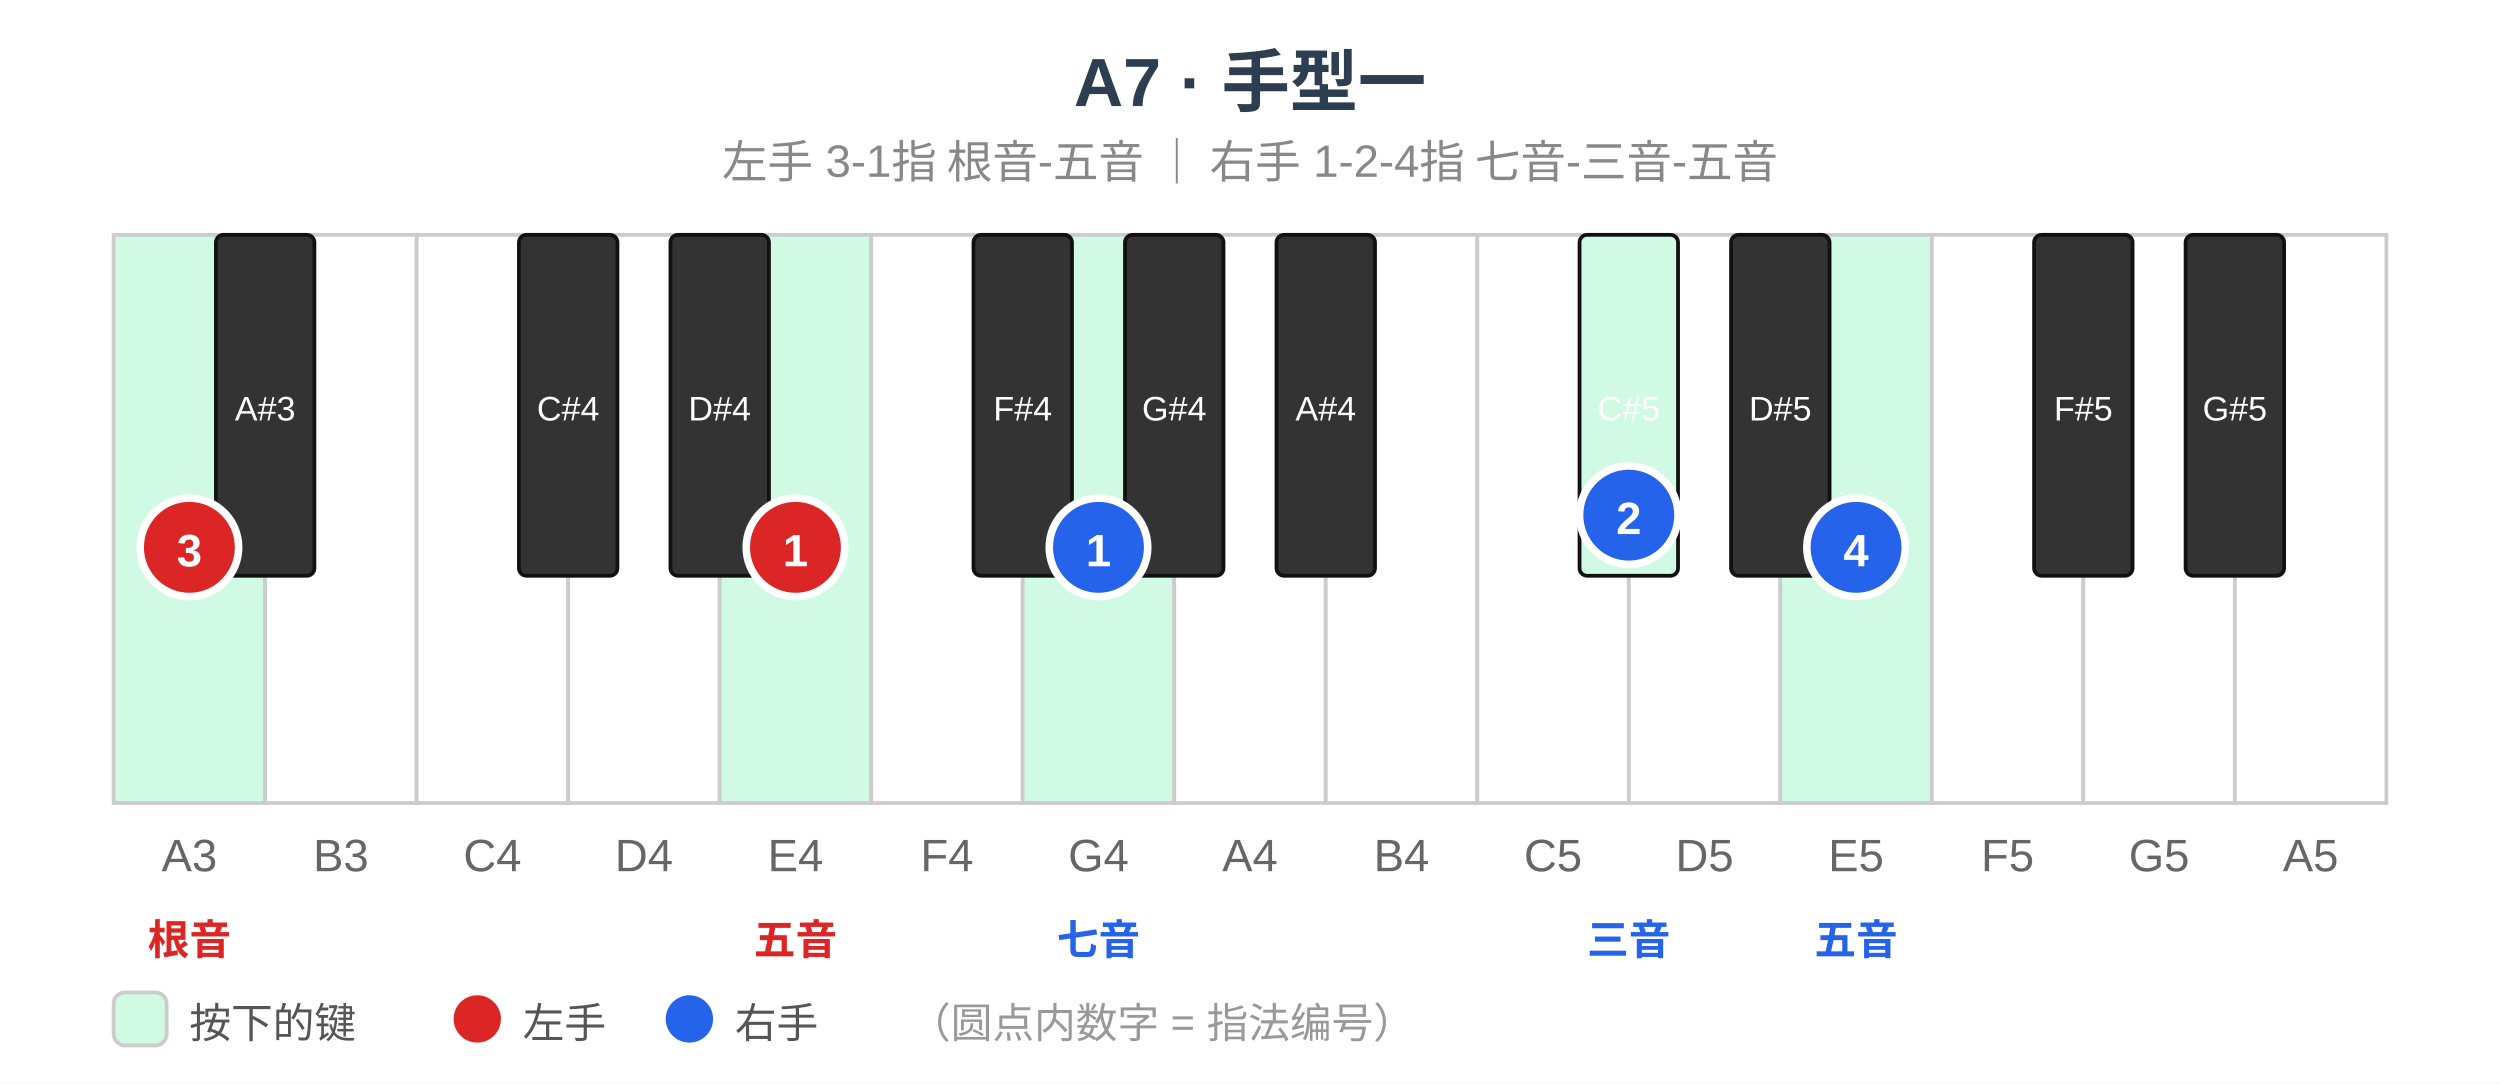
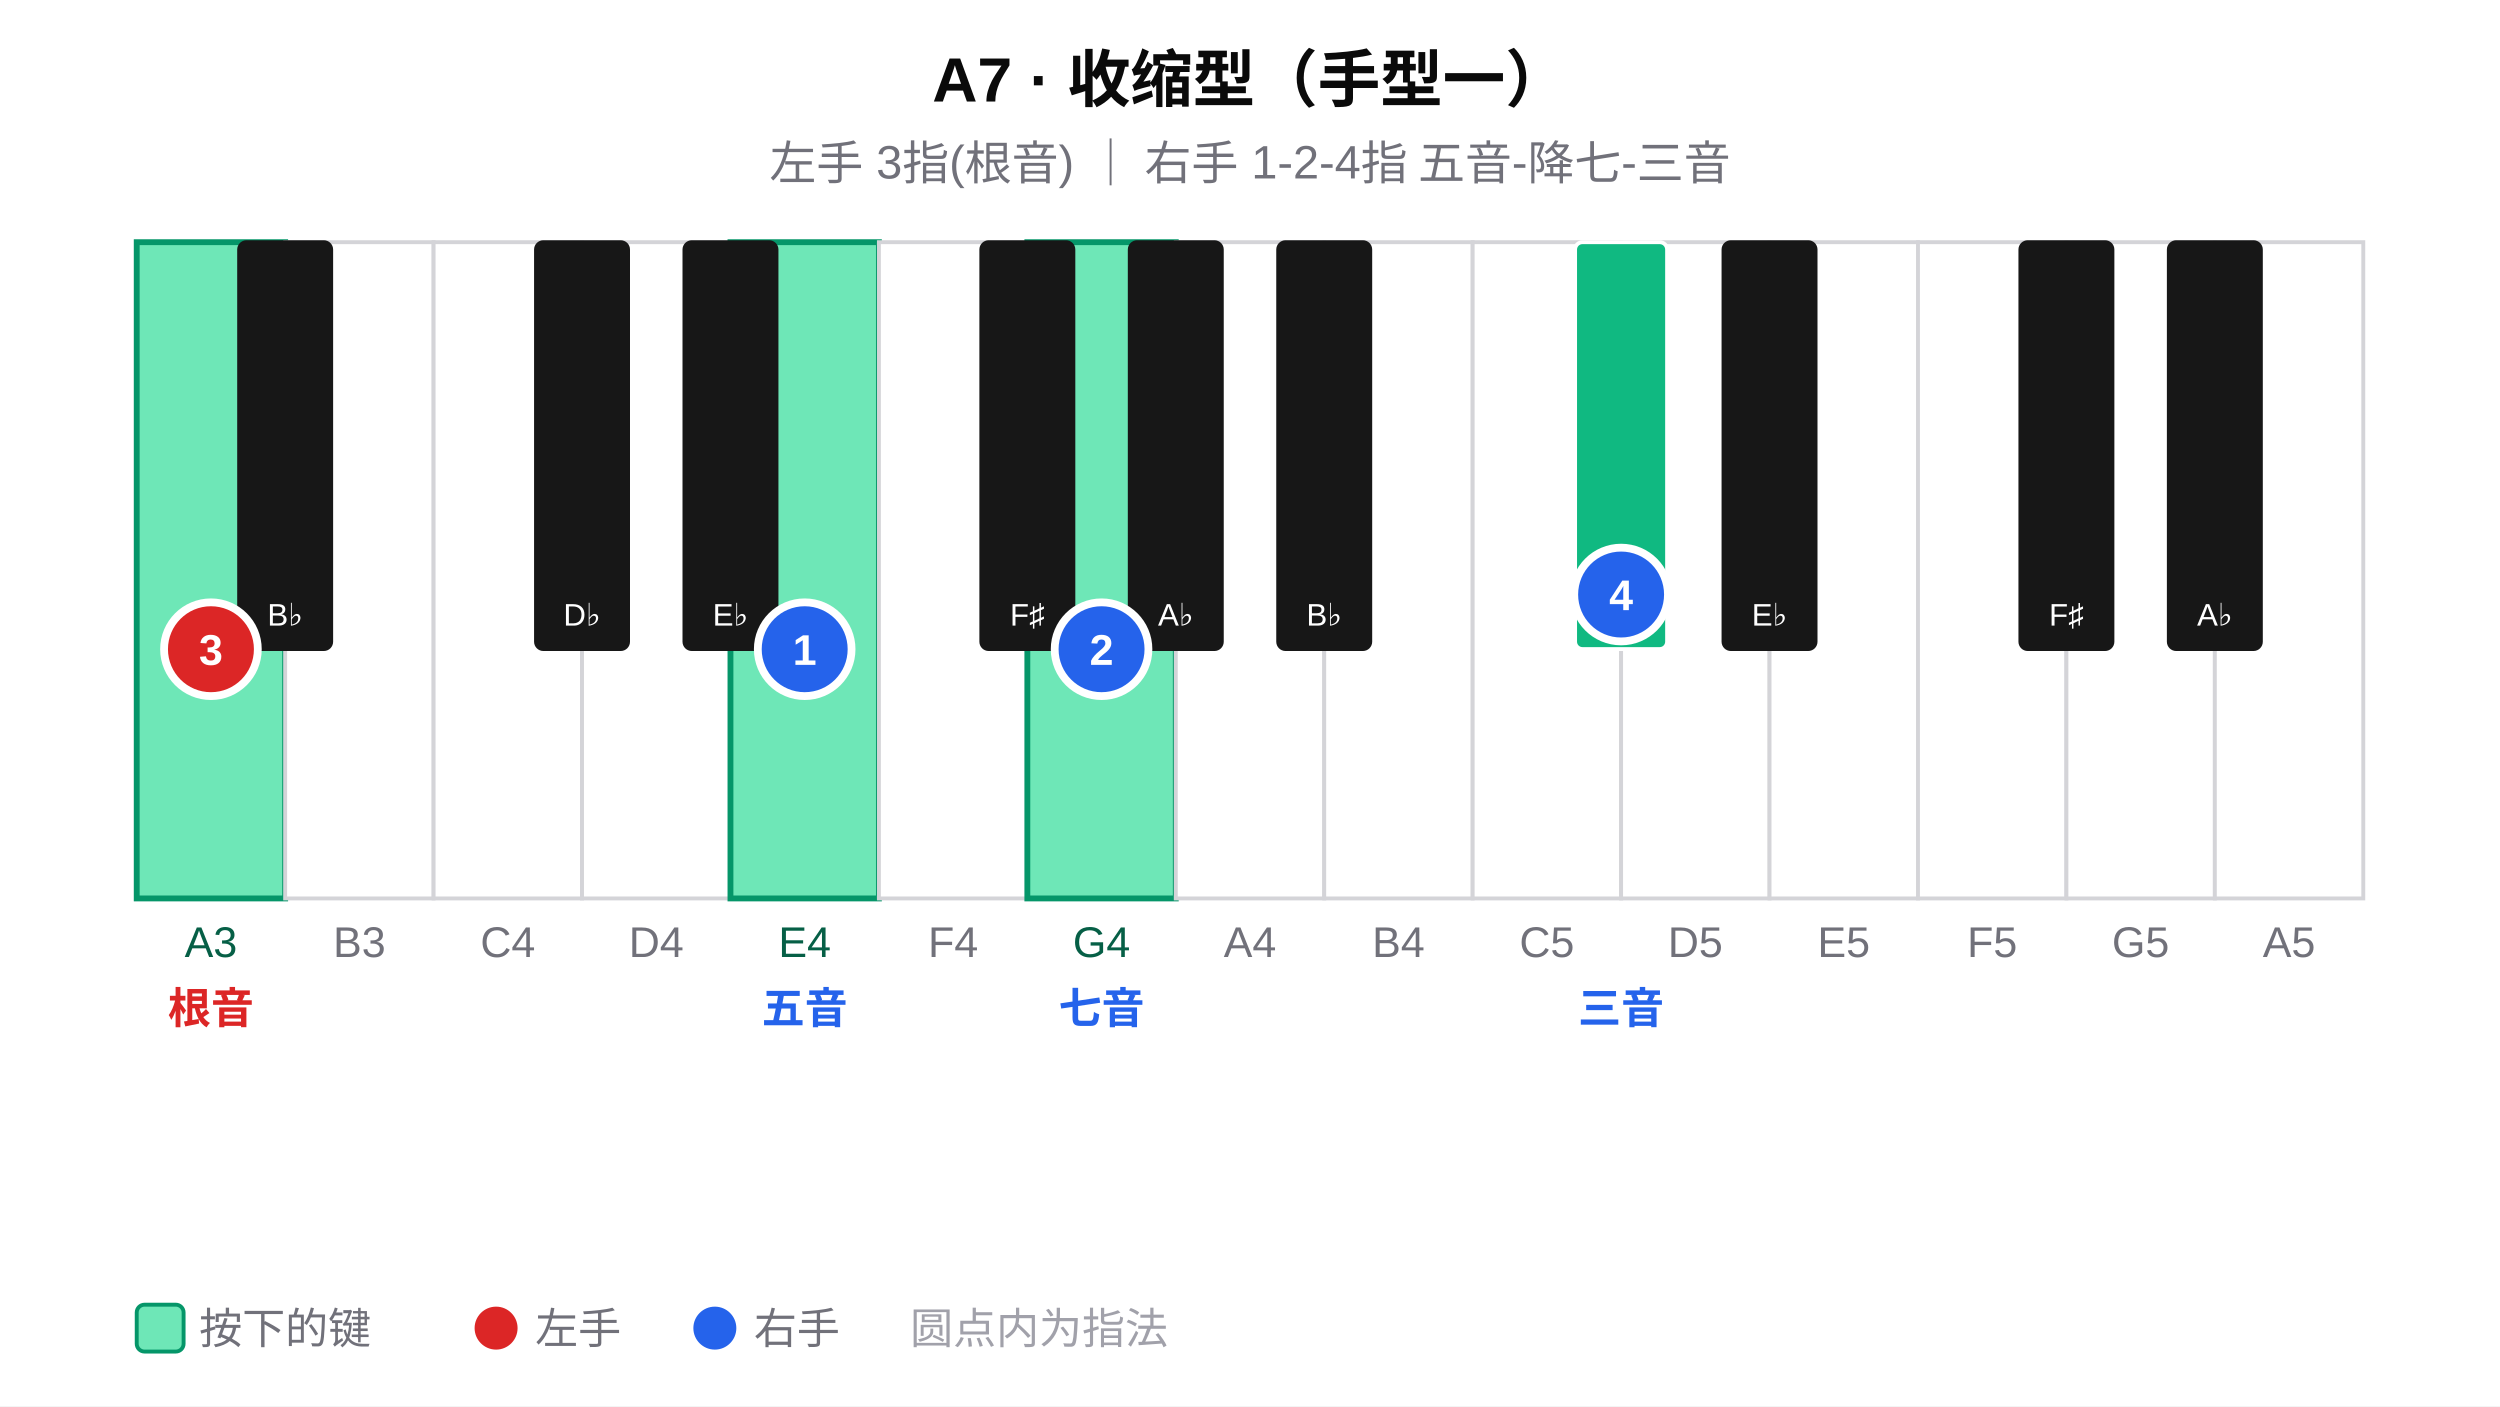
- <svg xmlns="http://www.w3.org/2000/svg" viewBox="0 0 660 286" width="660" height="286">
-   <rect width="660" height="286" fill="#ffffff" />
-   <text x="330.0" y="28" text-anchor="middle" font-family="Arial,sans-serif" font-size="18" font-weight="bold" fill="#2c3e50">A7 · 手型一</text>
-   <text x="330.0" y="47" text-anchor="middle" font-family="Arial,sans-serif" font-size="12" fill="#888">左手 3-1指 根音-五音 ｜ 右手 1-2-4指 七音-三音-五音</text>
-   <rect x="30.0" y="62" width="40" height="150" fill="#d1fae5" stroke="#ccc" stroke-width="1" />
-   <text x="50.0" y="230" text-anchor="middle" font-family="Arial,sans-serif" font-size="12" fill="#666">A3</text>
-   <rect x="70.0" y="62" width="40" height="150" fill="white" stroke="#ccc" stroke-width="1" />
-   <text x="90.0" y="230" text-anchor="middle" font-family="Arial,sans-serif" font-size="12" fill="#666">B3</text>
-   <rect x="110.0" y="62" width="40" height="150" fill="white" stroke="#ccc" stroke-width="1" />
-   <text x="130.0" y="230" text-anchor="middle" font-family="Arial,sans-serif" font-size="12" fill="#666">C4</text>
-   <rect x="150.0" y="62" width="40" height="150" fill="white" stroke="#ccc" stroke-width="1" />
-   <text x="170.0" y="230" text-anchor="middle" font-family="Arial,sans-serif" font-size="12" fill="#666">D4</text>
-   <rect x="190.0" y="62" width="40" height="150" fill="#d1fae5" stroke="#ccc" stroke-width="1" />
-   <text x="210.0" y="230" text-anchor="middle" font-family="Arial,sans-serif" font-size="12" fill="#666">E4</text>
-   <rect x="230.0" y="62" width="40" height="150" fill="white" stroke="#ccc" stroke-width="1" />
-   <text x="250.0" y="230" text-anchor="middle" font-family="Arial,sans-serif" font-size="12" fill="#666">F4</text>
-   <rect x="270.0" y="62" width="40" height="150" fill="#d1fae5" stroke="#ccc" stroke-width="1" />
-   <text x="290.0" y="230" text-anchor="middle" font-family="Arial,sans-serif" font-size="12" fill="#666">G4</text>
-   <rect x="310.0" y="62" width="40" height="150" fill="white" stroke="#ccc" stroke-width="1" />
-   <text x="330.0" y="230" text-anchor="middle" font-family="Arial,sans-serif" font-size="12" fill="#666">A4</text>
-   <rect x="350.0" y="62" width="40" height="150" fill="white" stroke="#ccc" stroke-width="1" />
-   <text x="370.0" y="230" text-anchor="middle" font-family="Arial,sans-serif" font-size="12" fill="#666">B4</text>
-   <rect x="390.0" y="62" width="40" height="150" fill="white" stroke="#ccc" stroke-width="1" />
-   <text x="410.0" y="230" text-anchor="middle" font-family="Arial,sans-serif" font-size="12" fill="#666">C5</text>
-   <rect x="430.0" y="62" width="40" height="150" fill="white" stroke="#ccc" stroke-width="1" />
-   <text x="450.0" y="230" text-anchor="middle" font-family="Arial,sans-serif" font-size="12" fill="#666">D5</text>
-   <rect x="470.0" y="62" width="40" height="150" fill="#d1fae5" stroke="#ccc" stroke-width="1" />
-   <text x="490.0" y="230" text-anchor="middle" font-family="Arial,sans-serif" font-size="12" fill="#666">E5</text>
-   <rect x="510.0" y="62" width="40" height="150" fill="white" stroke="#ccc" stroke-width="1" />
-   <text x="530.0" y="230" text-anchor="middle" font-family="Arial,sans-serif" font-size="12" fill="#666">F5</text>
-   <rect x="550.0" y="62" width="40" height="150" fill="white" stroke="#ccc" stroke-width="1" />
-   <text x="570.0" y="230" text-anchor="middle" font-family="Arial,sans-serif" font-size="12" fill="#666">G5</text>
-   <rect x="590.0" y="62" width="40" height="150" fill="white" stroke="#ccc" stroke-width="1" />
-   <text x="610.0" y="230" text-anchor="middle" font-family="Arial,sans-serif" font-size="12" fill="#666">A5</text>
-   <rect x="57.0" y="62" width="26" height="90" fill="#333" stroke="#111" stroke-width="1" rx="2" />
-   <text x="70.0" y="111.0" text-anchor="middle" font-family="Arial,sans-serif" font-size="9" fill="#fff">A#3</text>
-   <rect x="137.0" y="62" width="26" height="90" fill="#333" stroke="#111" stroke-width="1" rx="2" />
-   <text x="150.0" y="111.0" text-anchor="middle" font-family="Arial,sans-serif" font-size="9" fill="#fff">C#4</text>
-   <rect x="177.0" y="62" width="26" height="90" fill="#333" stroke="#111" stroke-width="1" rx="2" />
-   <text x="190.0" y="111.0" text-anchor="middle" font-family="Arial,sans-serif" font-size="9" fill="#fff">D#4</text>
-   <rect x="257.0" y="62" width="26" height="90" fill="#333" stroke="#111" stroke-width="1" rx="2" />
-   <text x="270.0" y="111.0" text-anchor="middle" font-family="Arial,sans-serif" font-size="9" fill="#fff">F#4</text>
-   <rect x="297.0" y="62" width="26" height="90" fill="#333" stroke="#111" stroke-width="1" rx="2" />
-   <text x="310.0" y="111.0" text-anchor="middle" font-family="Arial,sans-serif" font-size="9" fill="#fff">G#4</text>
-   <rect x="337.0" y="62" width="26" height="90" fill="#333" stroke="#111" stroke-width="1" rx="2" />
-   <text x="350.0" y="111.0" text-anchor="middle" font-family="Arial,sans-serif" font-size="9" fill="#fff">A#4</text>
-   <rect x="417.0" y="62" width="26" height="90" fill="#d1fae5" stroke="#111" stroke-width="1" rx="2" />
-   <text x="430.0" y="111.0" text-anchor="middle" font-family="Arial,sans-serif" font-size="9" fill="#fff">C#5</text>
-   <rect x="457.0" y="62" width="26" height="90" fill="#333" stroke="#111" stroke-width="1" rx="2" />
-   <text x="470.0" y="111.0" text-anchor="middle" font-family="Arial,sans-serif" font-size="9" fill="#fff">D#5</text>
-   <rect x="537.0" y="62" width="26" height="90" fill="#333" stroke="#111" stroke-width="1" rx="2" />
-   <text x="550.0" y="111.0" text-anchor="middle" font-family="Arial,sans-serif" font-size="9" fill="#fff">F#5</text>
-   <rect x="577.0" y="62" width="26" height="90" fill="#333" stroke="#111" stroke-width="1" rx="2" />
-   <text x="590.0" y="111.0" text-anchor="middle" font-family="Arial,sans-serif" font-size="9" fill="#fff">G#5</text>
-   <circle cx="50.0" cy="144.5" r="13" fill="#dc2626" stroke="white" stroke-width="2" />
-   <text x="50.0" y="149.5" text-anchor="middle" font-family="Arial,sans-serif" font-size="12" font-weight="bold" fill="white">3</text>
-   <text x="50.0" y="252" text-anchor="middle" font-family="Arial,sans-serif" font-size="11" font-weight="bold" fill="#dc2626">根音</text>
-   <circle cx="210.0" cy="144.5" r="13" fill="#dc2626" stroke="white" stroke-width="2" />
-   <text x="210.0" y="149.5" text-anchor="middle" font-family="Arial,sans-serif" font-size="12" font-weight="bold" fill="white">1</text>
-   <text x="210.0" y="252" text-anchor="middle" font-family="Arial,sans-serif" font-size="11" font-weight="bold" fill="#dc2626">五音</text>
-   <circle cx="290.0" cy="144.5" r="13" fill="#2563eb" stroke="white" stroke-width="2" />
-   <text x="290.0" y="149.5" text-anchor="middle" font-family="Arial,sans-serif" font-size="12" font-weight="bold" fill="white">1</text>
-   <text x="290.0" y="252" text-anchor="middle" font-family="Arial,sans-serif" font-size="11" font-weight="bold" fill="#2563eb">七音</text>
-   <circle cx="430.0" cy="136.0" r="13" fill="#2563eb" stroke="white" stroke-width="2" />
-   <text x="430.0" y="141.0" text-anchor="middle" font-family="Arial,sans-serif" font-size="12" font-weight="bold" fill="white">2</text>
-   <text x="430.0" y="252" text-anchor="middle" font-family="Arial,sans-serif" font-size="11" font-weight="bold" fill="#2563eb">三音</text>
-   <circle cx="490.0" cy="144.5" r="13" fill="#2563eb" stroke="white" stroke-width="2" />
-   <text x="490.0" y="149.5" text-anchor="middle" font-family="Arial,sans-serif" font-size="12" font-weight="bold" fill="white">4</text>
-   <text x="490.0" y="252" text-anchor="middle" font-family="Arial,sans-serif" font-size="11" font-weight="bold" fill="#2563eb">五音</text>
-   <rect x="30.0" y="262" width="14" height="14" rx="3" fill="#d1fae5" stroke="#ccc" stroke-width="1" />
-   <text x="50.0" y="274" font-family="Arial,sans-serif" font-size="11" fill="#555">按下的键</text>
-   <circle cx="126.0" cy="269" r="7" fill="#dc2626" stroke="white" stroke-width="1.5" />
-   <text x="138.0" y="274" font-family="Arial,sans-serif" font-size="11" fill="#555">左手</text>
-   <circle cx="182.0" cy="269" r="7" fill="#2563eb" stroke="white" stroke-width="1.5" />
-   <text x="194.0" y="274" font-family="Arial,sans-serif" font-size="11" fill="#555">右手</text>
-   <text x="240.0" y="274" font-family="Arial,sans-serif" font-size="11" fill="#999">（圆点内数字 = 指法编号）</text>
+ <svg xmlns="http://www.w3.org/2000/svg" viewBox="0 0 640 360" width="640" height="360">
+   <rect width="640" height="360" fill="#FFFFFF" />
+   <text x="320.0" y="26" text-anchor="middle" font-family="Arial, Helvetica, sans-serif" font-size="16" font-weight="bold" fill="#0A0A0A">A7 · 收缩型（手型一）</text>
+   <text x="320.0" y="46" text-anchor="middle" font-family="Arial, Helvetica, sans-serif" font-size="12" fill="#71717A">左手 3指(根音) ｜ 右手 1-2-4指 五音-降七-三音</text>
+   <rect x="35.00" y="62.00" width="38.00" height="168.00" rx="0" ry="0" fill="#6EE7B7" stroke="#059669" stroke-width="1.5" />
+   <text x="54.00" y="245.00" text-anchor="middle" font-family="Arial, Helvetica, sans-serif" font-size="11" fill="#065F46">A3</text>
+   <rect x="73.00" y="62.00" width="38.00" height="168.00" rx="0" ry="0" fill="#FFFFFF" stroke="#D4D4D8" stroke-width="1" />
+   <text x="92.00" y="245.00" text-anchor="middle" font-family="Arial, Helvetica, sans-serif" font-size="11" fill="#71717A">B3</text>
+   <rect x="111.00" y="62.00" width="38.00" height="168.00" rx="0" ry="0" fill="#FFFFFF" stroke="#D4D4D8" stroke-width="1" />
+   <text x="130.00" y="245.00" text-anchor="middle" font-family="Arial, Helvetica, sans-serif" font-size="11" fill="#71717A">C4</text>
+   <rect x="149.00" y="62.00" width="38.00" height="168.00" rx="0" ry="0" fill="#FFFFFF" stroke="#D4D4D8" stroke-width="1" />
+   <text x="168.00" y="245.00" text-anchor="middle" font-family="Arial, Helvetica, sans-serif" font-size="11" fill="#71717A">D4</text>
+   <rect x="187.00" y="62.00" width="38.00" height="168.00" rx="0" ry="0" fill="#6EE7B7" stroke="#059669" stroke-width="1.5" />
+   <text x="206.00" y="245.00" text-anchor="middle" font-family="Arial, Helvetica, sans-serif" font-size="11" fill="#065F46">E4</text>
+   <rect x="225.00" y="62.00" width="38.00" height="168.00" rx="0" ry="0" fill="#FFFFFF" stroke="#D4D4D8" stroke-width="1" />
+   <text x="244.00" y="245.00" text-anchor="middle" font-family="Arial, Helvetica, sans-serif" font-size="11" fill="#71717A">F4</text>
+   <rect x="263.00" y="62.00" width="38.00" height="168.00" rx="0" ry="0" fill="#6EE7B7" stroke="#059669" stroke-width="1.5" />
+   <text x="282.00" y="245.00" text-anchor="middle" font-family="Arial, Helvetica, sans-serif" font-size="11" fill="#065F46">G4</text>
+   <rect x="301.00" y="62.00" width="38.00" height="168.00" rx="0" ry="0" fill="#FFFFFF" stroke="#D4D4D8" stroke-width="1" />
+   <text x="320.00" y="245.00" text-anchor="middle" font-family="Arial, Helvetica, sans-serif" font-size="11" fill="#71717A">A4</text>
+   <rect x="339.00" y="62.00" width="38.00" height="168.00" rx="0" ry="0" fill="#FFFFFF" stroke="#D4D4D8" stroke-width="1" />
+   <text x="358.00" y="245.00" text-anchor="middle" font-family="Arial, Helvetica, sans-serif" font-size="11" fill="#71717A">B4</text>
+   <rect x="377.00" y="62.00" width="38.00" height="168.00" rx="0" ry="0" fill="#FFFFFF" stroke="#D4D4D8" stroke-width="1" />
+   <text x="396.00" y="245.00" text-anchor="middle" font-family="Arial, Helvetica, sans-serif" font-size="11" fill="#71717A">C5</text>
+   <rect x="415.00" y="62.00" width="38.00" height="168.00" rx="0" ry="0" fill="#FFFFFF" stroke="#D4D4D8" stroke-width="1" />
+   <text x="434.00" y="245.00" text-anchor="middle" font-family="Arial, Helvetica, sans-serif" font-size="11" fill="#71717A">D5</text>
+   <rect x="453.00" y="62.00" width="38.00" height="168.00" rx="0" ry="0" fill="#FFFFFF" stroke="#D4D4D8" stroke-width="1" />
+   <text x="472.00" y="245.00" text-anchor="middle" font-family="Arial, Helvetica, sans-serif" font-size="11" fill="#71717A">E5</text>
+   <rect x="491.00" y="62.00" width="38.00" height="168.00" rx="0" ry="0" fill="#FFFFFF" stroke="#D4D4D8" stroke-width="1" />
+   <text x="510.00" y="245.00" text-anchor="middle" font-family="Arial, Helvetica, sans-serif" font-size="11" fill="#71717A">F5</text>
+   <rect x="529.00" y="62.00" width="38.00" height="168.00" rx="0" ry="0" fill="#FFFFFF" stroke="#D4D4D8" stroke-width="1" />
+   <text x="548.00" y="245.00" text-anchor="middle" font-family="Arial, Helvetica, sans-serif" font-size="11" fill="#71717A">G5</text>
+   <rect x="567.00" y="62.00" width="38.00" height="168.00" rx="0" ry="0" fill="#FFFFFF" stroke="#D4D4D8" stroke-width="1" />
+   <text x="586.00" y="245.00" text-anchor="middle" font-family="Arial, Helvetica, sans-serif" font-size="11" fill="#71717A">A5</text>
+   <rect x="61.22" y="62.00" width="23.56" height="104.16" rx="1.88" fill="#171717" stroke="#171717" stroke-width="1" />
+   <text x="73.00" y="160.16" text-anchor="middle" font-family="Arial, Helvetica, sans-serif" font-size="8" fill="#FFFFFF">B♭</text>
+   <rect x="137.22" y="62.00" width="23.56" height="104.16" rx="1.88" fill="#171717" stroke="#171717" stroke-width="1" />
+   <text x="149.00" y="160.16" text-anchor="middle" font-family="Arial, Helvetica, sans-serif" font-size="8" fill="#FFFFFF">D♭</text>
+   <rect x="175.22" y="62.00" width="23.56" height="104.16" rx="1.88" fill="#171717" stroke="#171717" stroke-width="1" />
+   <text x="187.00" y="160.16" text-anchor="middle" font-family="Arial, Helvetica, sans-serif" font-size="8" fill="#FFFFFF">E♭</text>
+   <rect x="251.22" y="62.00" width="23.56" height="104.16" rx="1.88" fill="#171717" stroke="#171717" stroke-width="1" />
+   <text x="263.00" y="160.16" text-anchor="middle" font-family="Arial, Helvetica, sans-serif" font-size="8" fill="#FFFFFF">F♯</text>
+   <rect x="289.22" y="62.00" width="23.56" height="104.16" rx="1.88" fill="#171717" stroke="#171717" stroke-width="1" />
+   <text x="301.00" y="160.16" text-anchor="middle" font-family="Arial, Helvetica, sans-serif" font-size="8" fill="#FFFFFF">A♭</text>
+   <rect x="327.22" y="62.00" width="23.56" height="104.16" rx="1.88" fill="#171717" stroke="#171717" stroke-width="1" />
+   <text x="339.00" y="160.16" text-anchor="middle" font-family="Arial, Helvetica, sans-serif" font-size="8" fill="#FFFFFF">B♭</text>
+   <rect x="403.22" y="62.00" width="23.56" height="104.16" rx="1.88" fill="#10B981" stroke="#FFFFFF" stroke-width="1" />
+   <text x="415.00" y="160.16" text-anchor="middle" font-family="Arial, Helvetica, sans-serif" font-size="8" fill="#FFFFFF">D♭</text>
+   <rect x="441.22" y="62.00" width="23.56" height="104.16" rx="1.88" fill="#171717" stroke="#171717" stroke-width="1" />
+   <text x="453.00" y="160.16" text-anchor="middle" font-family="Arial, Helvetica, sans-serif" font-size="8" fill="#FFFFFF">E♭</text>
+   <rect x="517.22" y="62.00" width="23.56" height="104.16" rx="1.88" fill="#171717" stroke="#171717" stroke-width="1" />
+   <text x="529.00" y="160.16" text-anchor="middle" font-family="Arial, Helvetica, sans-serif" font-size="8" fill="#FFFFFF">F♯</text>
+   <rect x="555.22" y="62.00" width="23.56" height="104.16" rx="1.88" fill="#171717" stroke="#171717" stroke-width="1" />
+   <text x="567.00" y="160.16" text-anchor="middle" font-family="Arial, Helvetica, sans-serif" font-size="8" fill="#FFFFFF">A♭</text>
+   <circle cx="54.0" cy="166.2" r="12" fill="#DC2626" stroke="#FFFFFF" stroke-width="2" />
+   <text x="54.0" y="170.2" text-anchor="middle" font-family="Arial, Helvetica, sans-serif" font-size="11" font-weight="bold" fill="#FFFFFF">3</text>
+   <text x="54.0" y="262" text-anchor="middle" font-family="Arial, Helvetica, sans-serif" font-size="11" font-weight="bold" fill="#DC2626">根音</text>
+   <circle cx="206.0" cy="166.2" r="12" fill="#2563EB" stroke="#FFFFFF" stroke-width="2" />
+   <text x="206.0" y="170.2" text-anchor="middle" font-family="Arial, Helvetica, sans-serif" font-size="11" font-weight="bold" fill="#FFFFFF">1</text>
+   <text x="206.0" y="262" text-anchor="middle" font-family="Arial, Helvetica, sans-serif" font-size="11" font-weight="bold" fill="#2563EB">五音</text>
+   <circle cx="282.0" cy="166.2" r="12" fill="#2563EB" stroke="#FFFFFF" stroke-width="2" />
+   <text x="282.0" y="170.2" text-anchor="middle" font-family="Arial, Helvetica, sans-serif" font-size="11" font-weight="bold" fill="#FFFFFF">2</text>
+   <text x="282.0" y="262" text-anchor="middle" font-family="Arial, Helvetica, sans-serif" font-size="11" font-weight="bold" fill="#2563EB">七音</text>
+   <circle cx="415.0" cy="152.2" r="12" fill="#2563EB" stroke="#FFFFFF" stroke-width="2" />
+   <text x="415.0" y="156.2" text-anchor="middle" font-family="Arial, Helvetica, sans-serif" font-size="11" font-weight="bold" fill="#FFFFFF">4</text>
+   <text x="415.0" y="262" text-anchor="middle" font-family="Arial, Helvetica, sans-serif" font-size="11" font-weight="bold" fill="#2563EB">三音</text>
+   <rect x="35.0" y="334" width="12" height="12" rx="2" fill="#6EE7B7" stroke="#059669" stroke-width="1" />
+   <text x="51.0" y="344" font-family="Arial, Helvetica, sans-serif" font-size="11" fill="#71717A">按下的键</text>
+   <circle cx="127.0" cy="340" r="6" fill="#DC2626" stroke="#FFFFFF" stroke-width="1" />
+   <text x="137.0" y="344" font-family="Arial, Helvetica, sans-serif" font-size="11" fill="#71717A">左手</text>
+   <circle cx="183.0" cy="340" r="6" fill="#2563EB" stroke="#FFFFFF" stroke-width="1" />
+   <text x="193.0" y="344" font-family="Arial, Helvetica, sans-serif" font-size="11" fill="#71717A">右手</text>
+   <text x="233.0" y="344" font-family="Arial, Helvetica, sans-serif" font-size="11" fill="#A1A1AA">圆点内为指法</text>
</svg>
